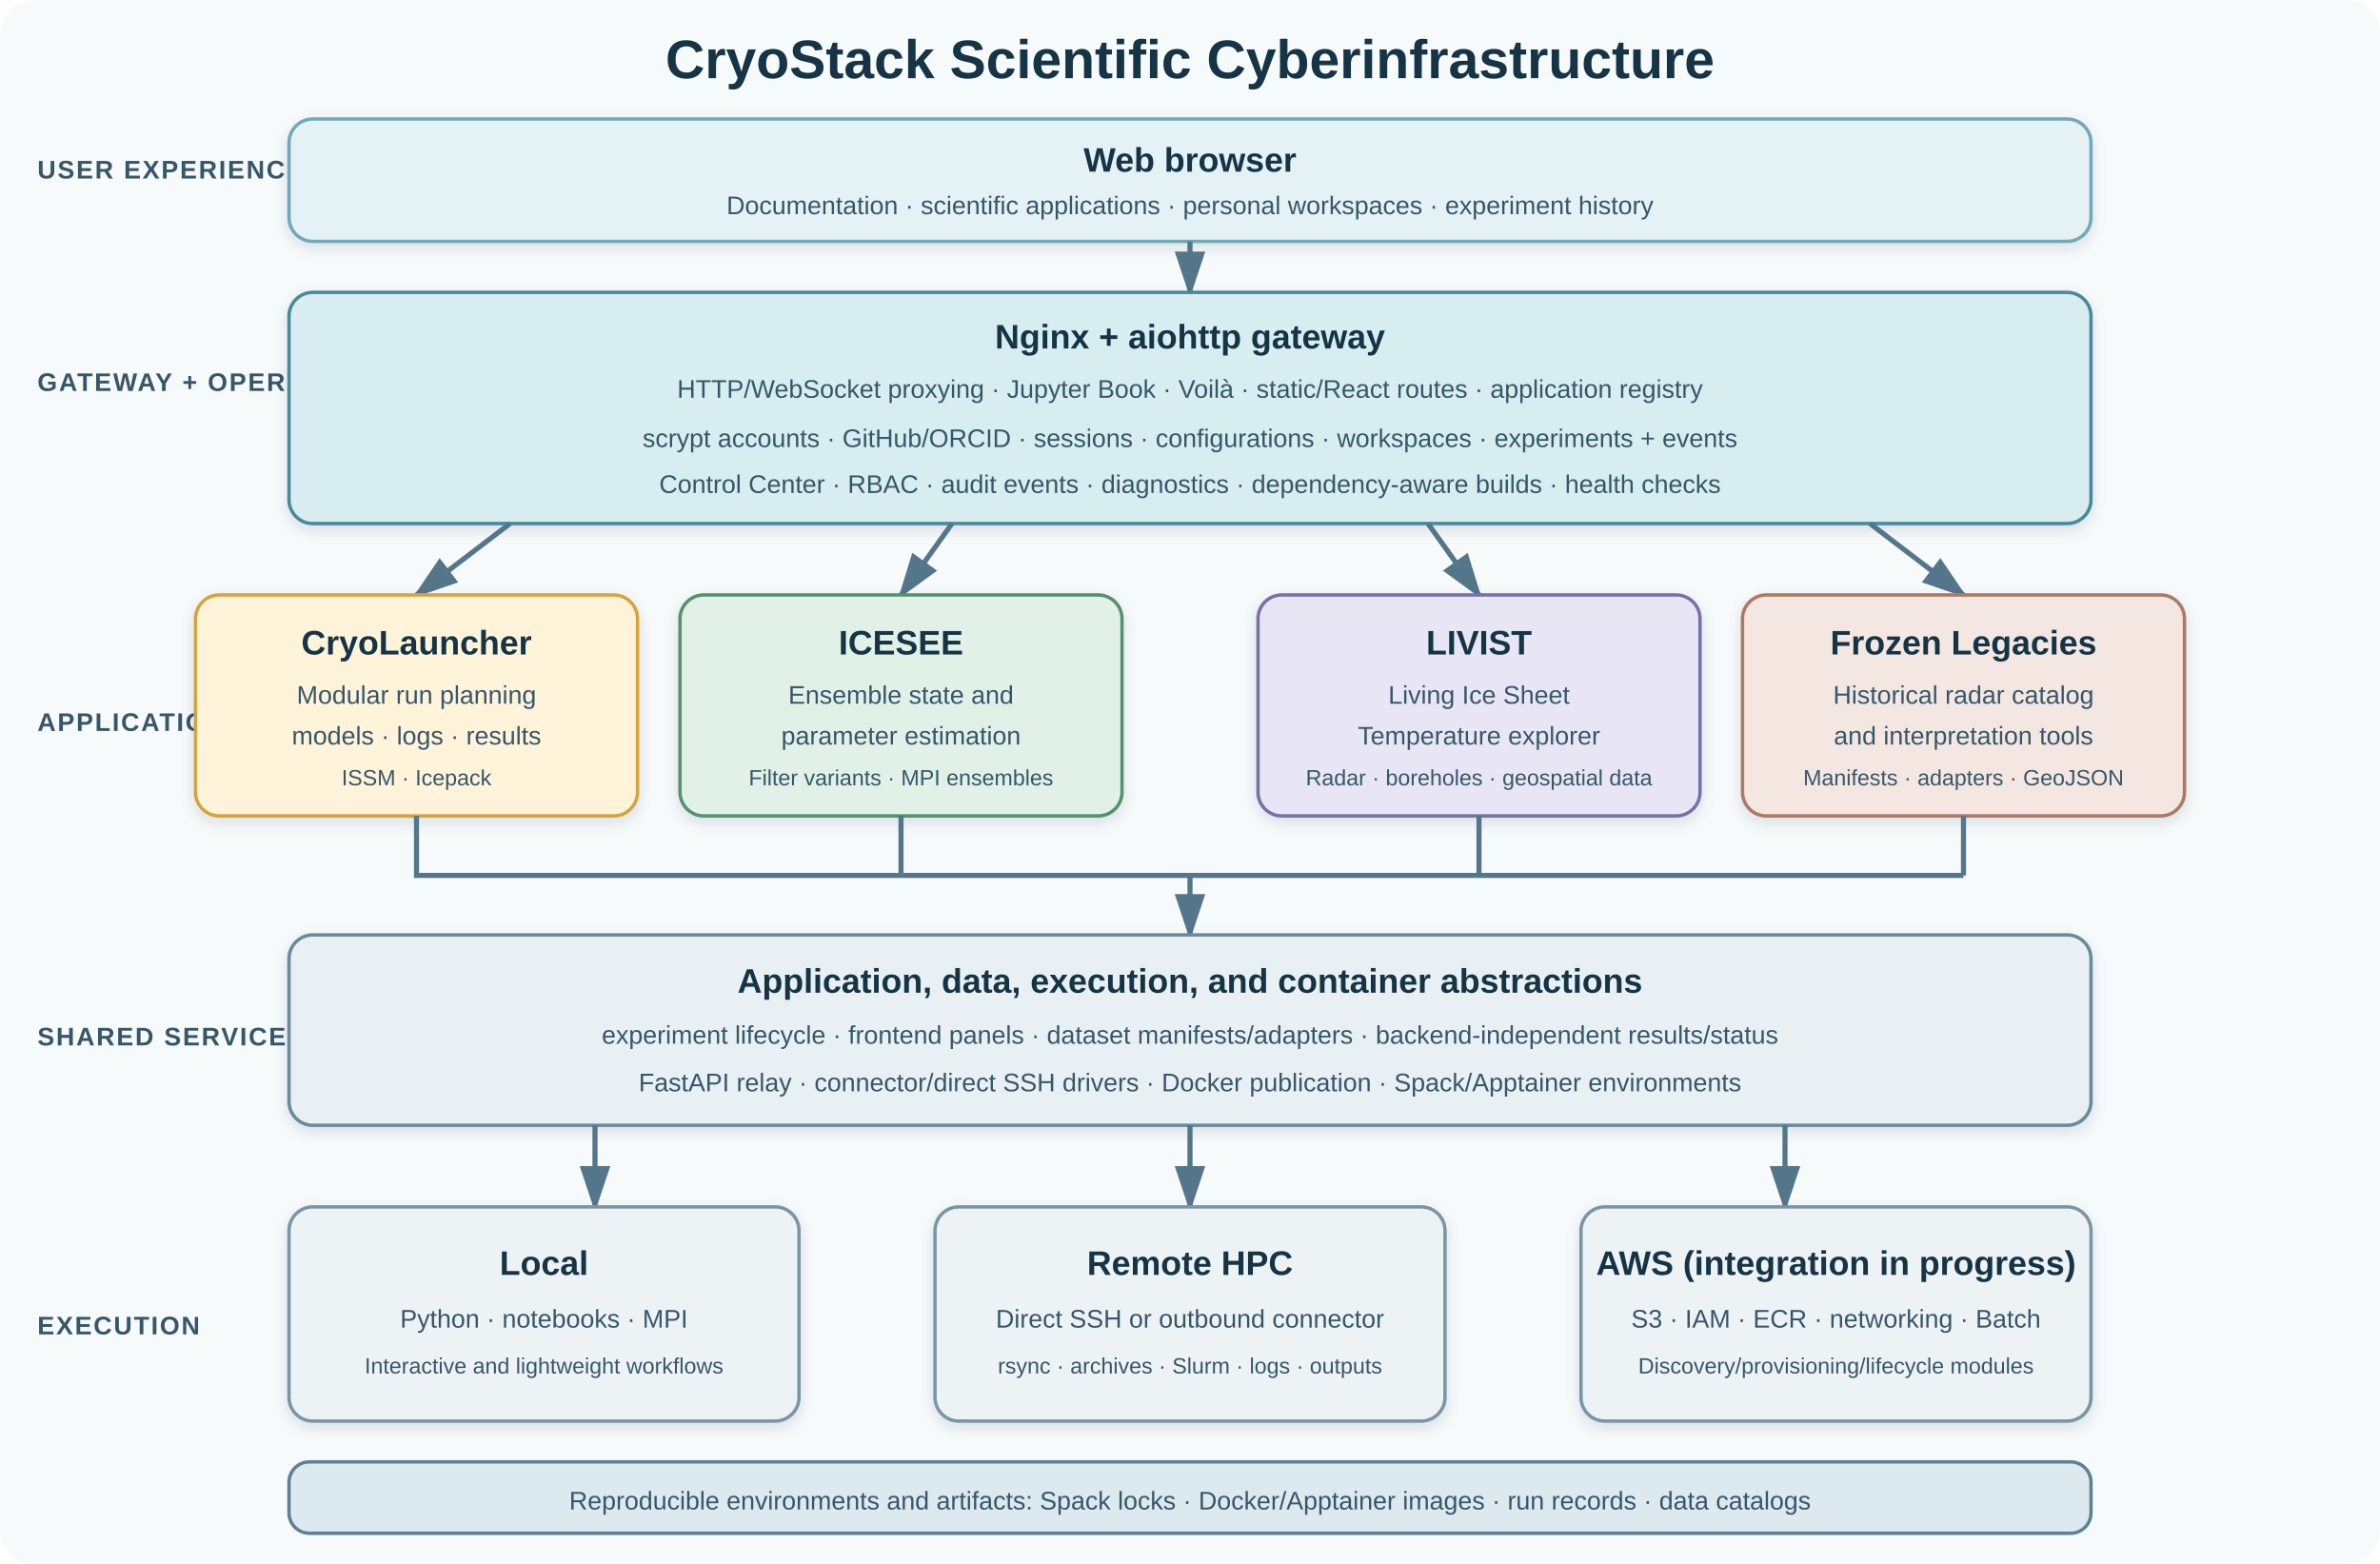
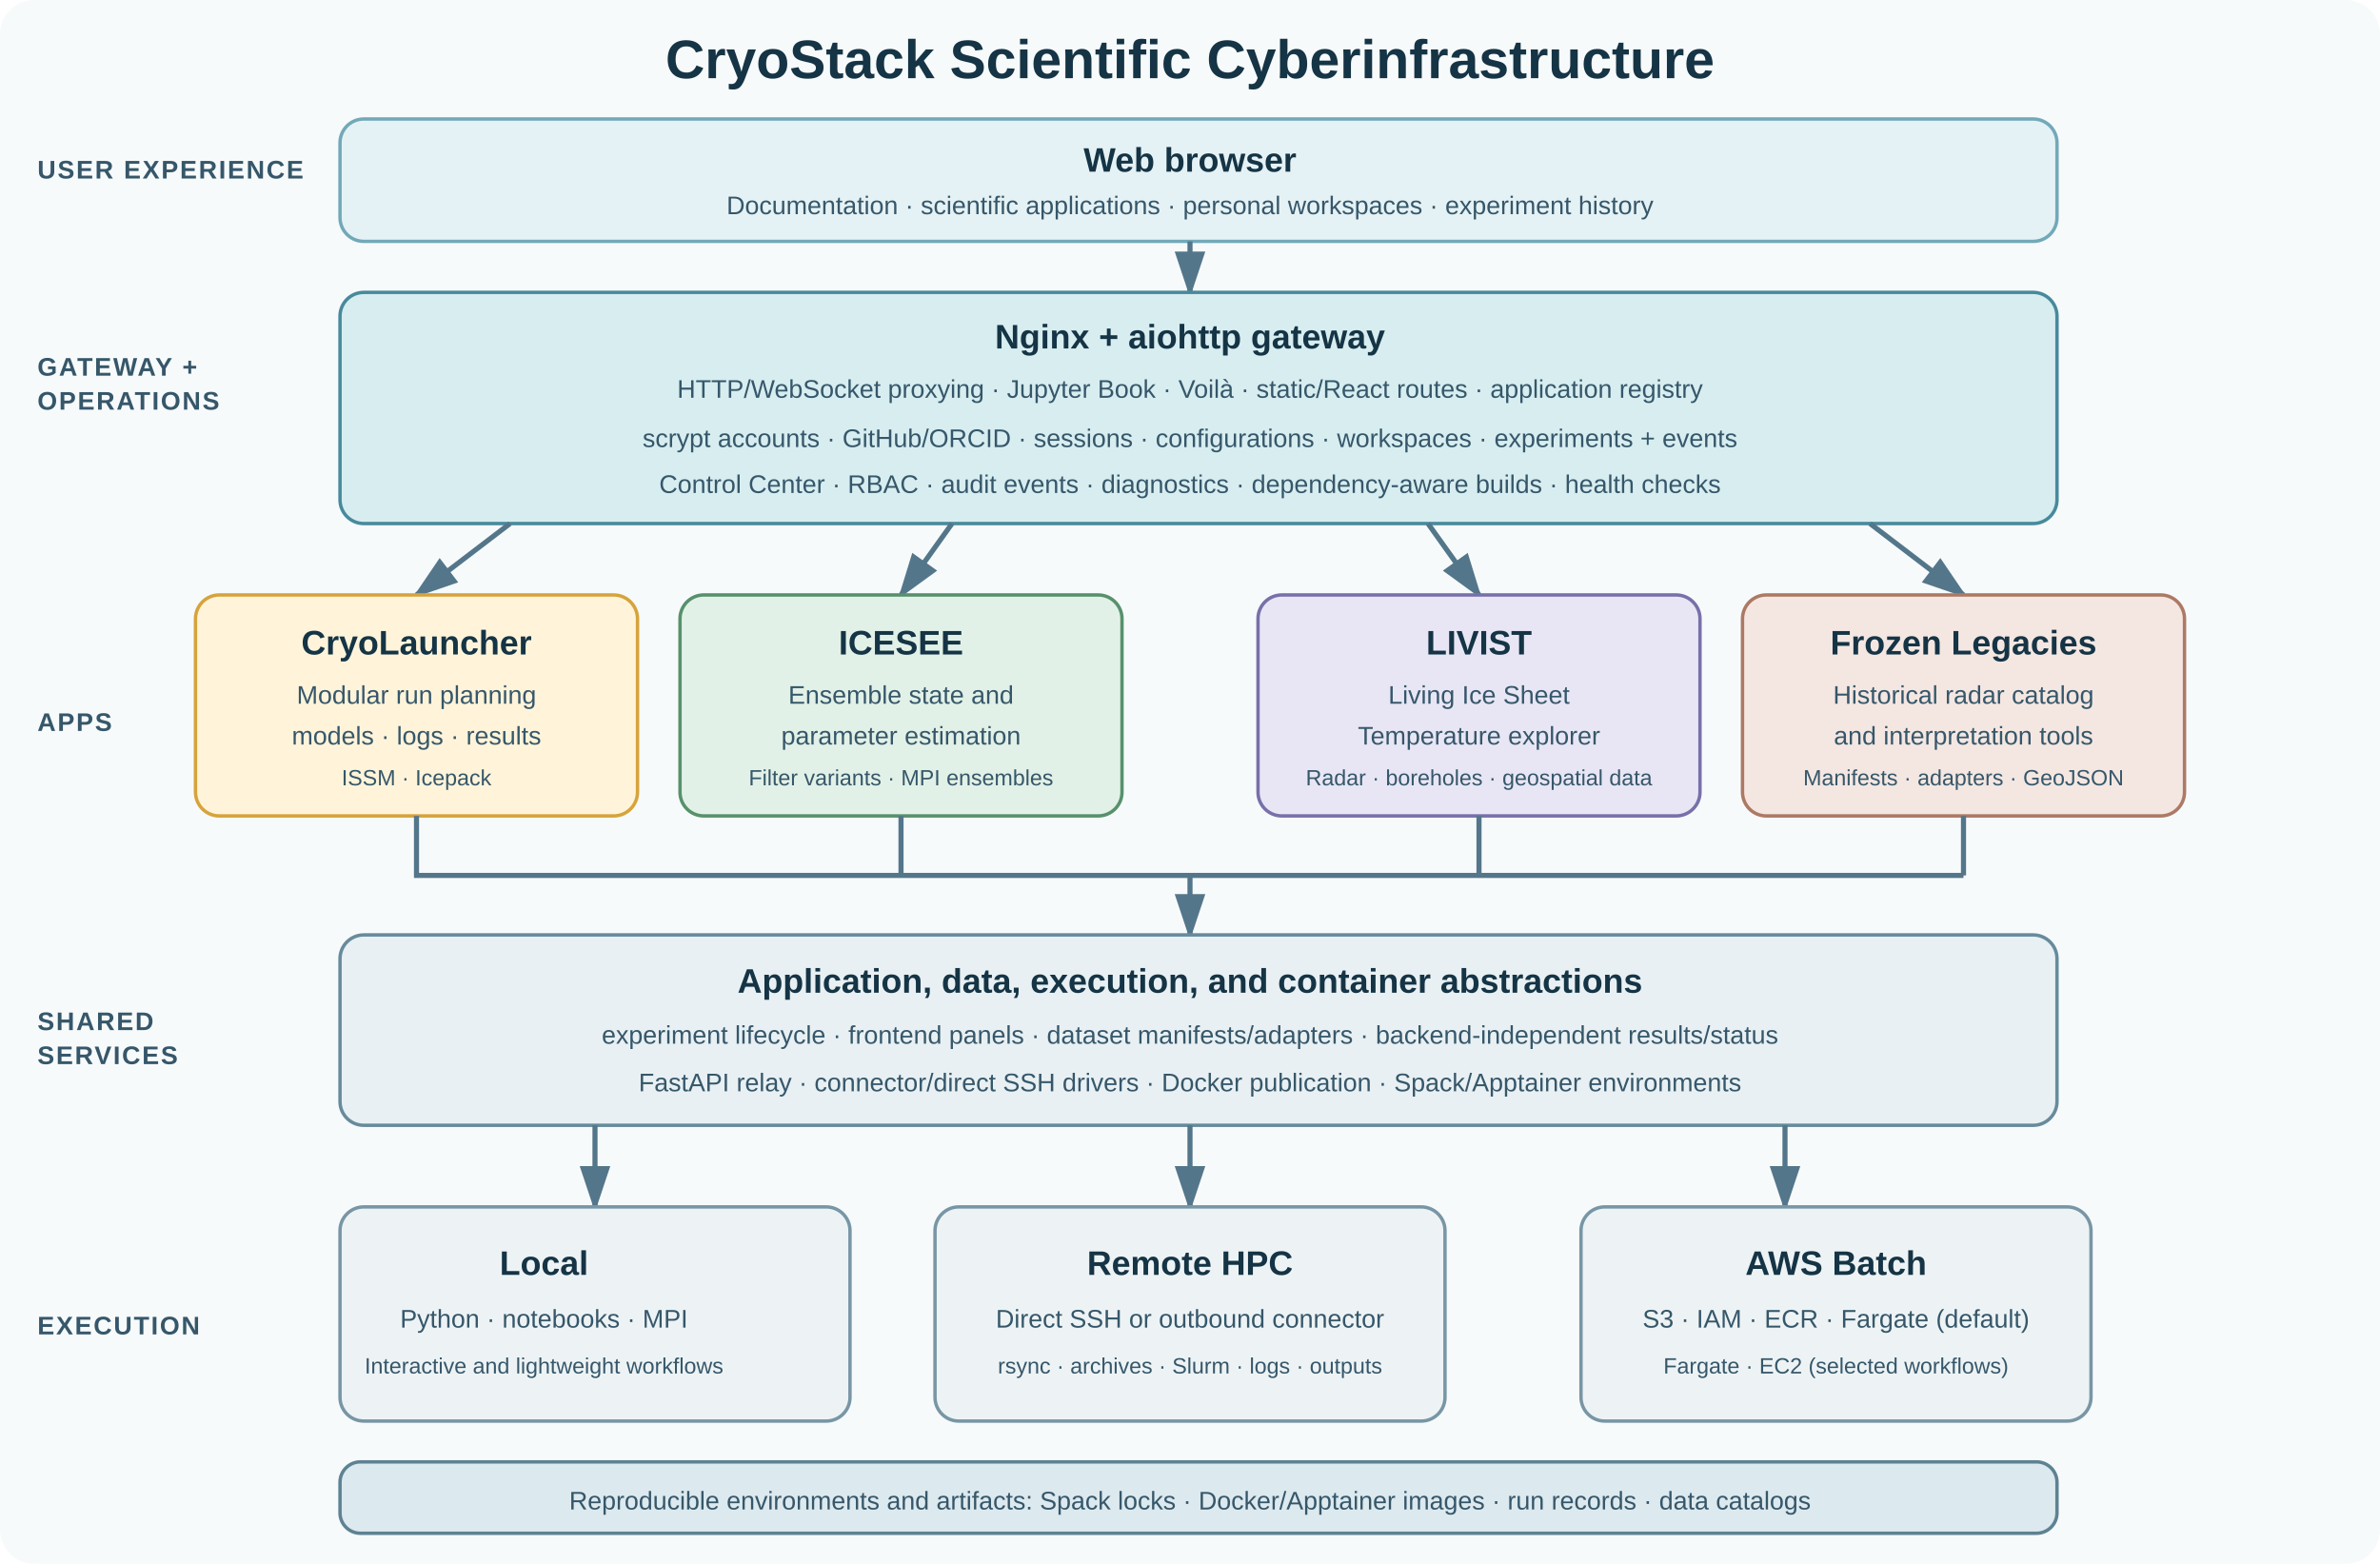
<svg xmlns="http://www.w3.org/2000/svg" width="1400" height="920" viewBox="0 0 1400 920" role="img" aria-labelledby="title desc">
  <defs>
    <style>
      text { font-family: Arial; }
      .title { font-size: 32px; font-weight: 700; fill: #153445; }
      .layer { font-size: 15px; font-weight: 700; fill: #36576a; letter-spacing: 1px; }
      .box-title { font-size: 20px; font-weight: 700; fill: #153445; }
      .body { font-size: 15px; fill: #36576a; }
      .small { font-size: 13px; fill: #36576a; }
      .arrow { stroke: #54768a; stroke-width: 3; fill: none; marker-end: url(#arrowhead); }
      .bus { stroke: #54768a; stroke-width: 3; fill: none; }
    </style>
    <marker id="arrowhead" markerWidth="10" markerHeight="10" refX="8" refY="3" orient="auto" markerUnits="strokeWidth">
      <path d="M0,0 L0,6 L9,3 z" fill="#54768a" />
    </marker>
    <filter id="shadow" x="-10%" y="-15%" width="120%" height="130%">
      <feDropShadow dx="0" dy="3" stdDeviation="4" flood-color="#153445" flood-opacity="0.13" />
    </filter>
  </defs>
  <rect width="1400" height="920" rx="20" fill="#f7fafb" />
  <text x="700" y="46" text-anchor="middle" class="title">CryoStack Scientific Cyberinfrastructure</text>
  <text x="22" y="105" class="layer">USER EXPERIENCE</text>
-   <rect x="170" y="70" width="1060" height="72" rx="14" fill="#e5f2f5" stroke="#72a9b9" stroke-width="2" filter="url(#shadow)" />
+   <rect x="200" y="70" width="1010" height="72" rx="14" fill="#e5f2f5" stroke="#72a9b9" stroke-width="2" />
  <text x="700" y="101" text-anchor="middle" class="box-title">Web browser</text>
  <text x="700" y="126" text-anchor="middle" class="body">Documentation · scientific applications · personal workspaces · experiment history</text>
  <path d="M700 142 L700 172" class="arrow" />
-   <text x="22" y="230" class="layer">GATEWAY + OPERATIONS</text>
-   <rect x="170" y="172" width="1060" height="136" rx="14" fill="#d7edf0" stroke="#478a9c" stroke-width="2" filter="url(#shadow)" />
+   <text x="22" y="230" class="layer">
+     <tspan x="22" dy="-9">GATEWAY +</tspan>
+     <tspan x="22" dy="20">OPERATIONS</tspan>
+   </text>
+   <rect x="200" y="172" width="1010" height="136" rx="14" fill="#d7edf0" stroke="#478a9c" stroke-width="2" />
  <text x="700" y="205" text-anchor="middle" class="box-title">Nginx + aiohttp gateway</text>
  <text x="700" y="234" text-anchor="middle" class="body">HTTP/WebSocket proxying · Jupyter Book · Voilà · static/React routes · application registry</text>
  <text x="700" y="263" text-anchor="middle" class="body">scrypt accounts · GitHub/ORCID · sessions · configurations · workspaces · experiments + events</text>
  <text x="700" y="290" text-anchor="middle" class="body">Control Center · RBAC · audit events · diagnostics · dependency-aware builds · health checks</text>
  <path d="M300 308 L245 350" class="arrow" />
  <path d="M560 308 L530 350" class="arrow" />
  <path d="M840 308 L870 350" class="arrow" />
  <path d="M1100 308 L1155 350" class="arrow" />
-   <text x="22" y="430" class="layer">APPLICATIONS</text>
-   <rect x="115" y="350" width="260" height="130" rx="14" fill="#fff4da" stroke="#d6a33c" stroke-width="2" filter="url(#shadow)" />
+   <text x="22" y="430" class="layer">APPS</text>
+   <rect x="115" y="350" width="260" height="130" rx="14" fill="#fff4da" stroke="#d6a33c" stroke-width="2" />
  <text x="245" y="385" text-anchor="middle" class="box-title">CryoLauncher</text>
  <text x="245" y="414" text-anchor="middle" class="body">Modular run planning</text>
  <text x="245" y="438" text-anchor="middle" class="body">models · logs · results</text>
  <text x="245" y="462" text-anchor="middle" class="small">ISSM · Icepack</text>
-   <rect x="400" y="350" width="260" height="130" rx="14" fill="#e2f1e7" stroke="#57916c" stroke-width="2" filter="url(#shadow)" />
+   <rect x="400" y="350" width="260" height="130" rx="14" fill="#e2f1e7" stroke="#57916c" stroke-width="2" />
  <text x="530" y="385" text-anchor="middle" class="box-title">ICESEE</text>
  <text x="530" y="414" text-anchor="middle" class="body">Ensemble state and</text>
  <text x="530" y="438" text-anchor="middle" class="body">parameter estimation</text>
  <text x="530" y="462" text-anchor="middle" class="small">Filter variants · MPI ensembles</text>
-   <rect x="740" y="350" width="260" height="130" rx="14" fill="#e8e6f5" stroke="#7770a9" stroke-width="2" filter="url(#shadow)" />
+   <rect x="740" y="350" width="260" height="130" rx="14" fill="#e8e6f5" stroke="#7770a9" stroke-width="2" />
  <text x="870" y="385" text-anchor="middle" class="box-title">LIVIST</text>
  <text x="870" y="414" text-anchor="middle" class="body">Living Ice Sheet</text>
  <text x="870" y="438" text-anchor="middle" class="body">Temperature explorer</text>
  <text x="870" y="462" text-anchor="middle" class="small">Radar · boreholes · geospatial data</text>
-   <rect x="1025" y="350" width="260" height="130" rx="14" fill="#f4e7e2" stroke="#ad7965" stroke-width="2" filter="url(#shadow)" />
+   <rect x="1025" y="350" width="260" height="130" rx="14" fill="#f4e7e2" stroke="#ad7965" stroke-width="2" />
  <text x="1155" y="385" text-anchor="middle" class="box-title">Frozen Legacies</text>
  <text x="1155" y="414" text-anchor="middle" class="body">Historical radar catalog</text>
  <text x="1155" y="438" text-anchor="middle" class="body">and interpretation tools</text>
  <text x="1155" y="462" text-anchor="middle" class="small">Manifests · adapters · GeoJSON</text>
  <path d="M245 480 L245 515 L1155 515" class="bus" />
  <path d="M530 480 L530 515" class="bus" />
  <path d="M870 480 L870 515" class="bus" />
  <path d="M1155 480 L1155 515" class="bus" />
  <path d="M700 515 L700 550" class="arrow" />
-   <text x="22" y="615" class="layer">SHARED SERVICES</text>
-   <rect x="170" y="550" width="1060" height="112" rx="14" fill="#e8f0f3" stroke="#678b9c" stroke-width="2" filter="url(#shadow)" />
+   <text x="22" y="615" class="layer">
+     <tspan x="22" dy="-9">SHARED</tspan>
+     <tspan x="22" dy="20">SERVICES</tspan>
+   </text>
+   <rect x="200" y="550" width="1010" height="112" rx="14" fill="#e8f0f3" stroke="#678b9c" stroke-width="2" />
  <text x="700" y="584" text-anchor="middle" class="box-title">Application, data, execution, and container abstractions</text>
  <text x="700" y="614" text-anchor="middle" class="body">experiment lifecycle · frontend panels · dataset manifests/adapters · backend-independent results/status</text>
  <text x="700" y="642" text-anchor="middle" class="body">FastAPI relay · connector/direct SSH drivers · Docker publication · Spack/Apptainer environments</text>
  <path d="M350 662 L350 710" class="arrow" />
  <path d="M700 662 L700 710" class="arrow" />
  <path d="M1050 662 L1050 710" class="arrow" />
  <text x="22" y="785" class="layer">EXECUTION</text>
-   <rect x="170" y="710" width="300" height="126" rx="14" fill="#edf3f5" stroke="#7896a5" stroke-width="2" filter="url(#shadow)" />
+   <rect x="200" y="710" width="300" height="126" rx="14" fill="#edf3f5" stroke="#7896a5" stroke-width="2" />
  <text x="320" y="750" text-anchor="middle" class="box-title">Local</text>
  <text x="320" y="781" text-anchor="middle" class="body">Python · notebooks · MPI</text>
  <text x="320" y="808" text-anchor="middle" class="small">Interactive and lightweight workflows</text>
-   <rect x="550" y="710" width="300" height="126" rx="14" fill="#edf3f5" stroke="#7896a5" stroke-width="2" filter="url(#shadow)" />
+   <rect x="550" y="710" width="300" height="126" rx="14" fill="#edf3f5" stroke="#7896a5" stroke-width="2" />
  <text x="700" y="750" text-anchor="middle" class="box-title">Remote HPC</text>
  <text x="700" y="781" text-anchor="middle" class="body">Direct SSH or outbound connector</text>
  <text x="700" y="808" text-anchor="middle" class="small">rsync · archives · Slurm · logs · outputs</text>
-   <rect x="930" y="710" width="300" height="126" rx="14" fill="#edf3f5" stroke="#7896a5" stroke-width="2" filter="url(#shadow)" />
-   <text x="1080" y="750" text-anchor="middle" class="box-title">AWS (integration in progress)</text>
-   <text x="1080" y="781" text-anchor="middle" class="body">S3 · IAM · ECR · networking · Batch</text>
-   <text x="1080" y="808" text-anchor="middle" class="small">Discovery/provisioning/lifecycle modules</text>
-   <rect x="170" y="860" width="1060" height="42" rx="12" fill="#dce9ee" stroke="#5d8293" stroke-width="2" />
+   <rect x="930" y="710" width="300" height="126" rx="14" fill="#edf3f5" stroke="#7896a5" stroke-width="2" />
+   <text x="1080" y="750" text-anchor="middle" class="box-title">AWS Batch</text>
+   <text x="1080" y="781" text-anchor="middle" class="body">S3 · IAM · ECR · Fargate (default)</text>
+   <text x="1080" y="808" text-anchor="middle" class="small">Fargate · EC2 (selected workflows)</text>
+   <rect x="200" y="860" width="1010" height="42" rx="12" fill="#dce9ee" stroke="#5d8293" stroke-width="2" />
  <text x="700" y="888" text-anchor="middle" class="body">Reproducible environments and artifacts: Spack locks · Docker/Apptainer images · run records · data catalogs</text>
</svg>
